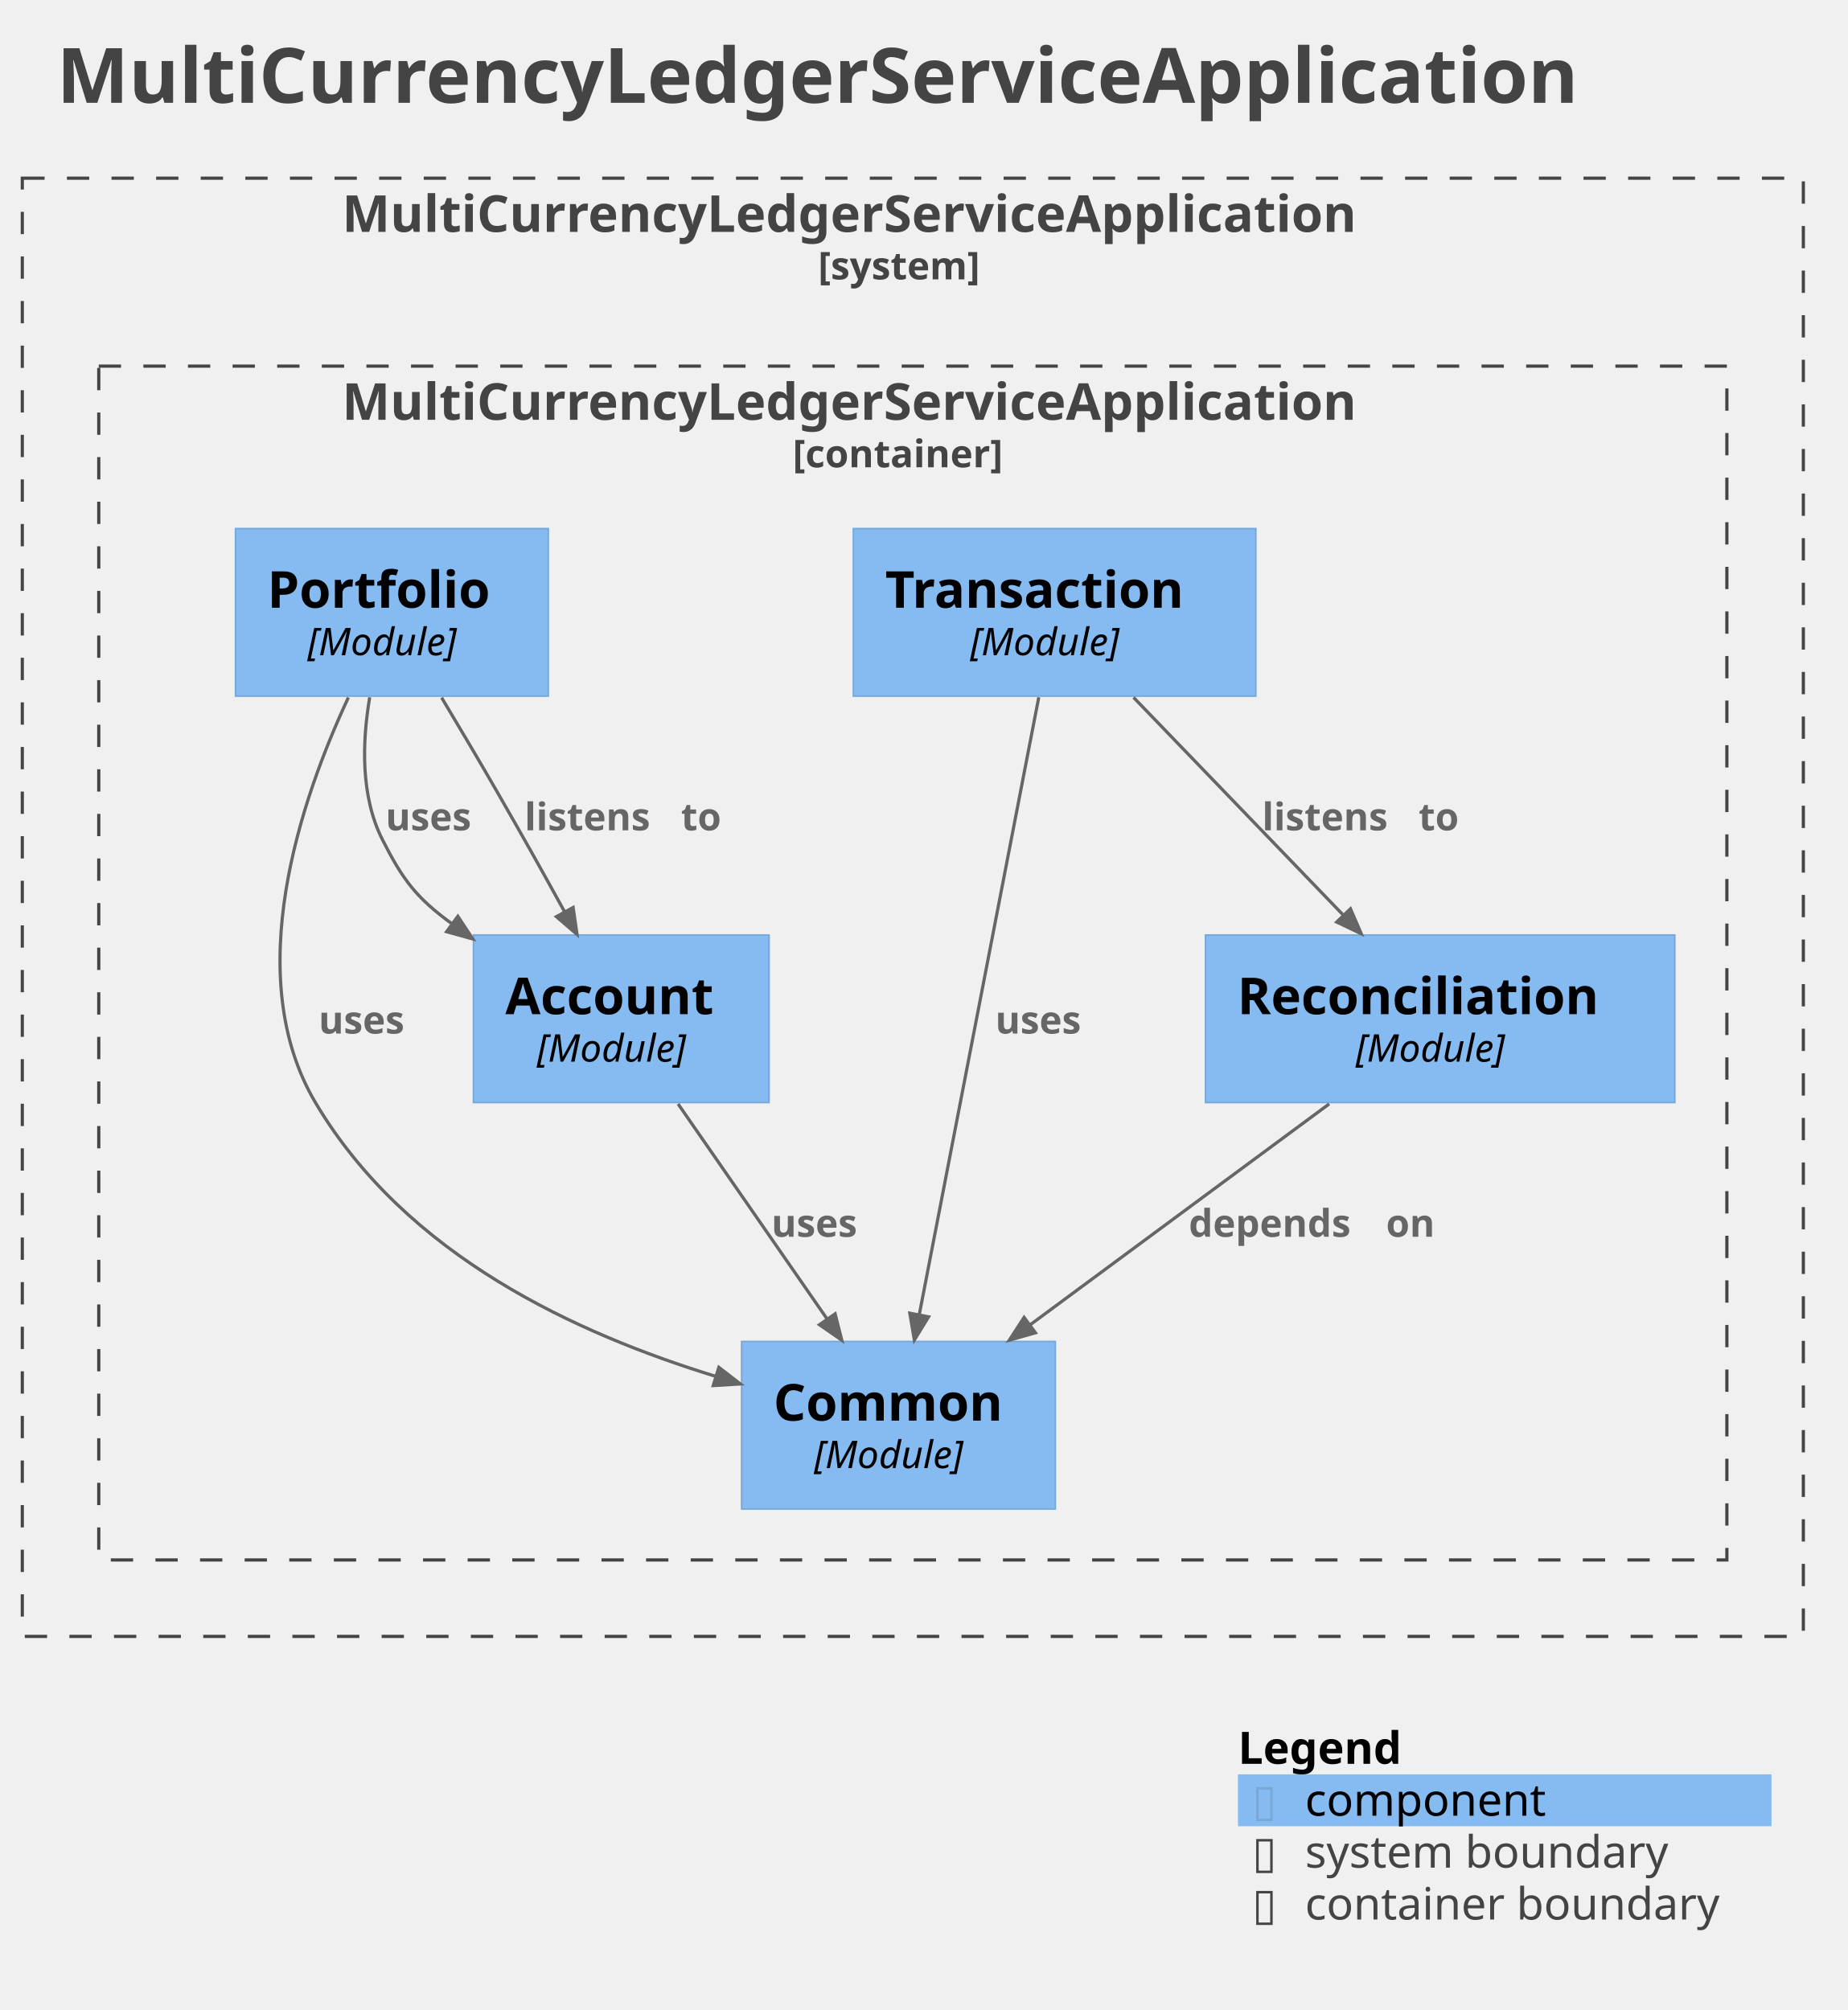
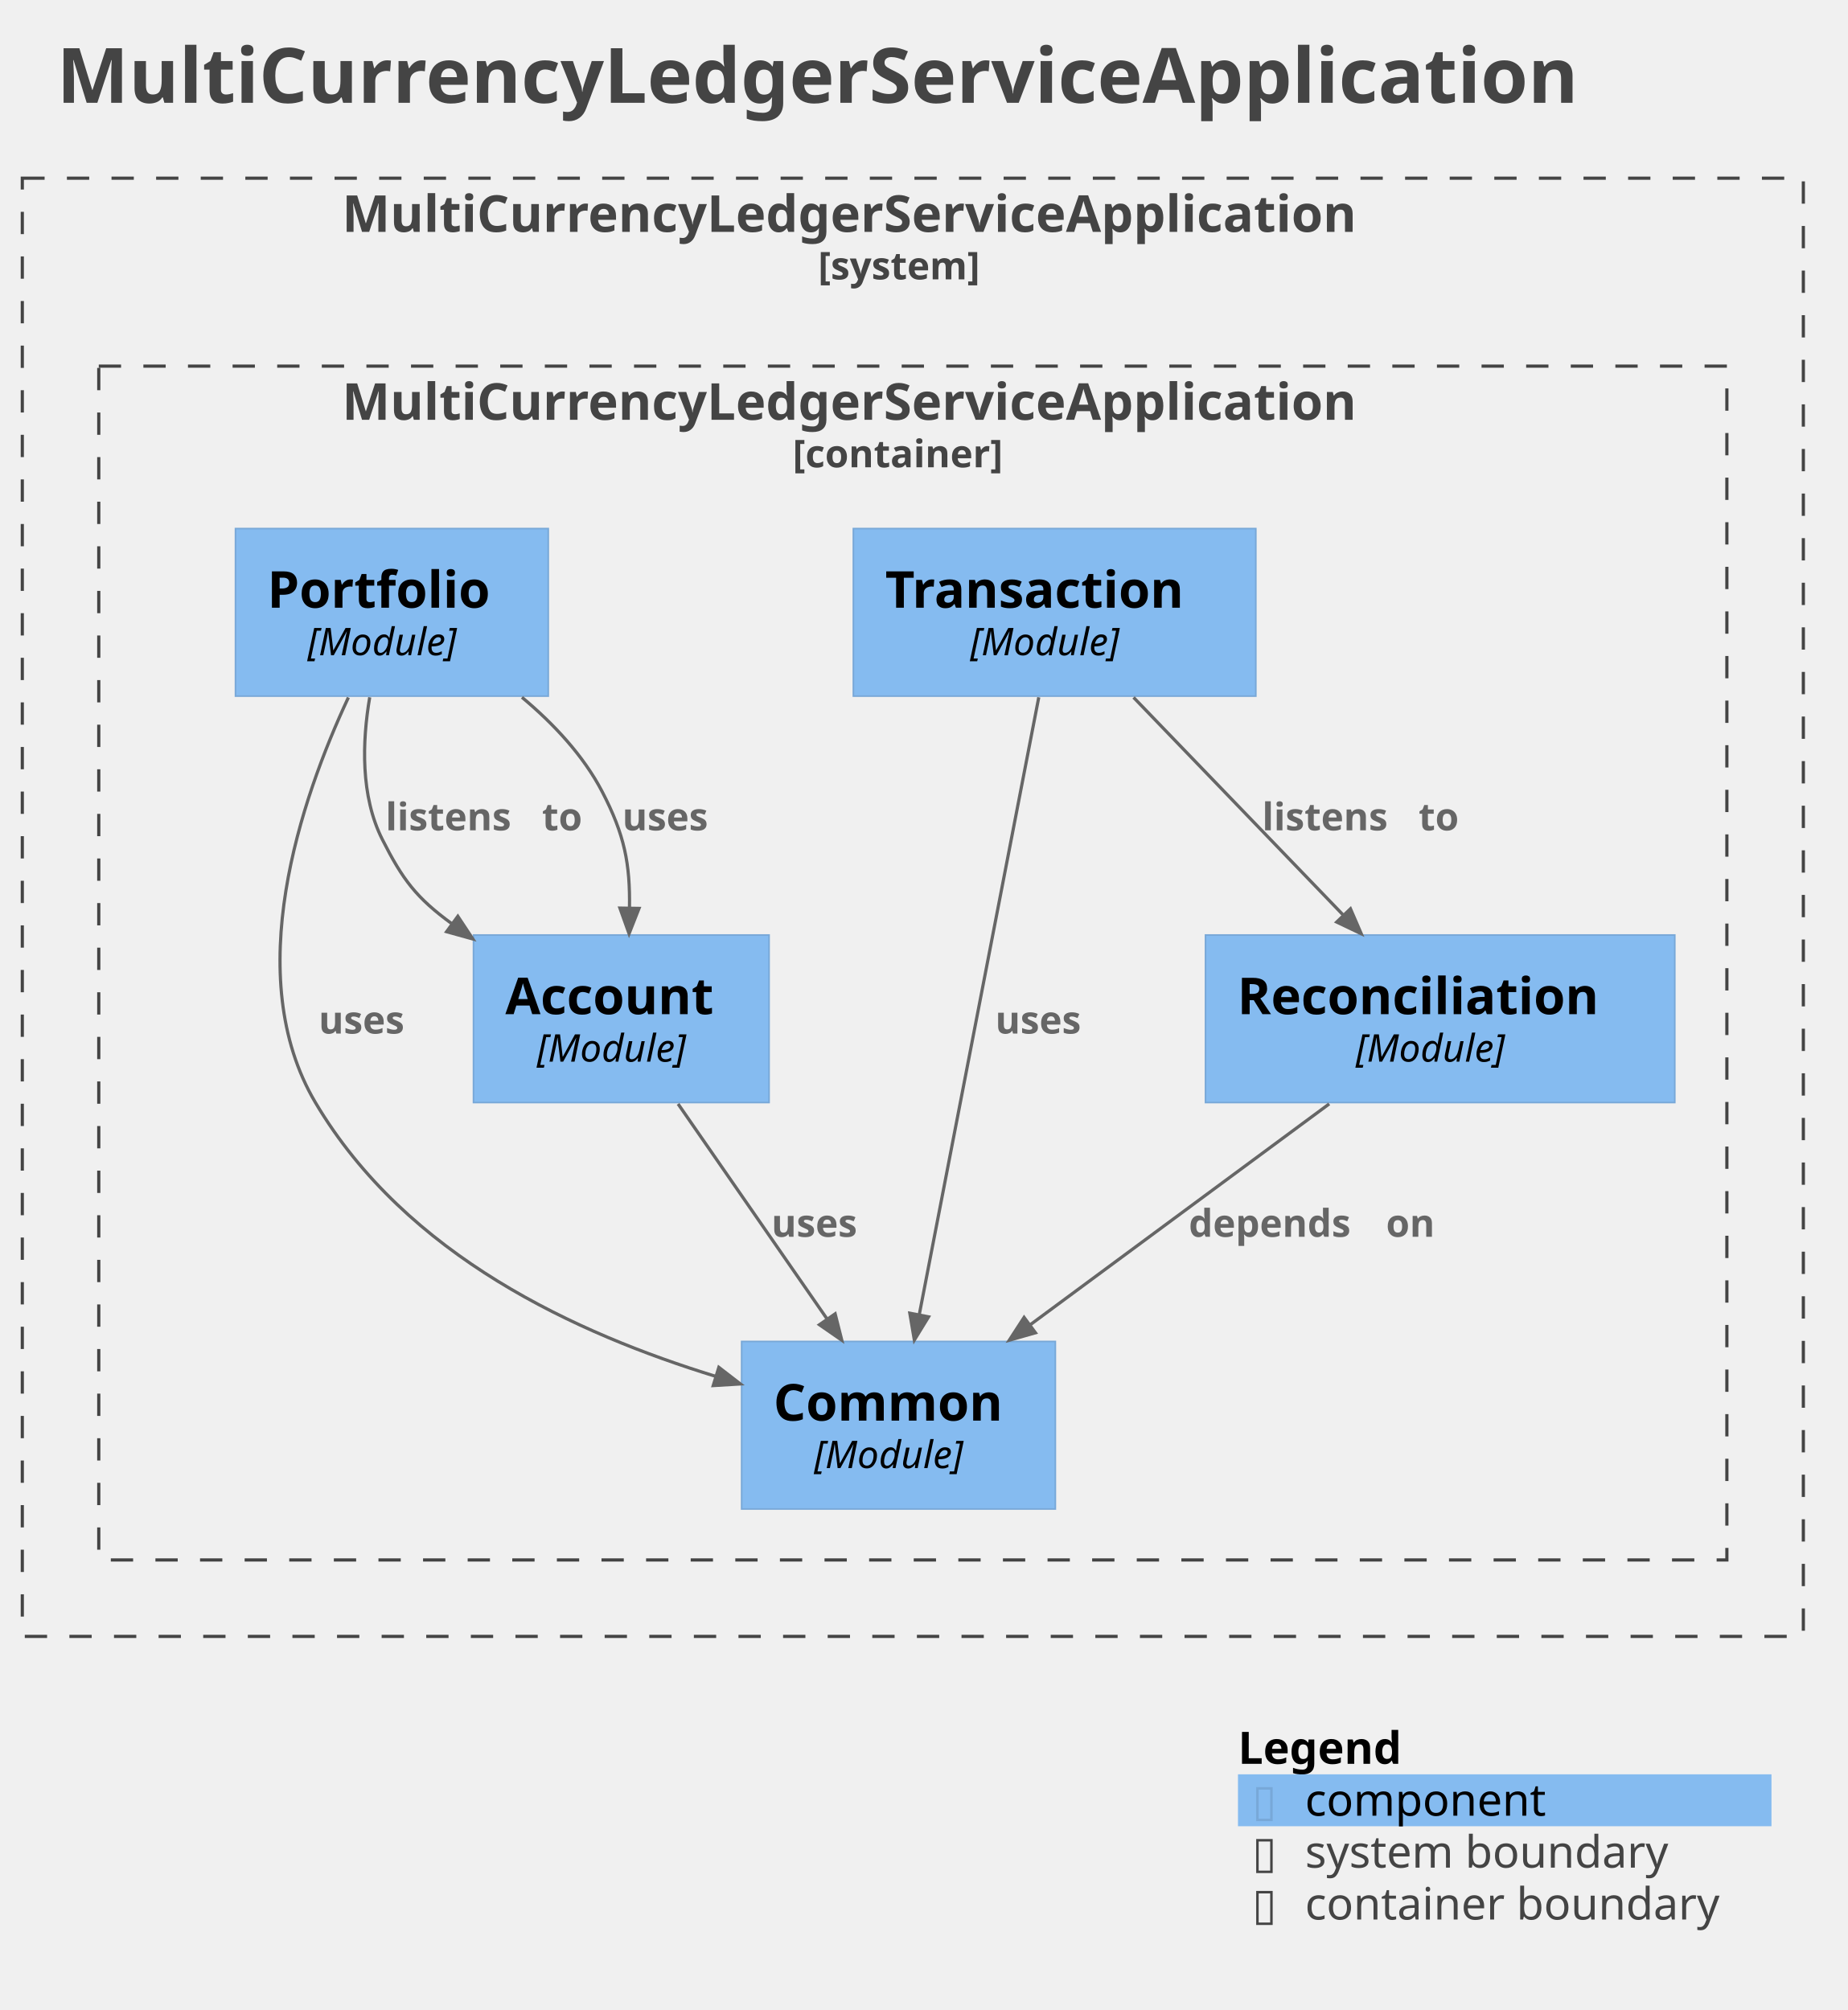
<svg xmlns="http://www.w3.org/2000/svg" contentStyleType="text/css" data-diagram-type="DESCRIPTION" height="631px" preserveAspectRatio="none" style="width:580px;height:631px;background:#FFFFFF;" version="1.1" viewBox="0 0 580 631" width="580px" zoomAndPan="magnify">
  <defs />
  <g>
    <g class="title" data-source-line="1">
      <text fill="#444444" font-family="sans-serif" font-size="24" font-weight="700" lengthAdjust="spacing" textLength="537.398" x="17.801" y="32.277">MultiCurrencyLedgerServiceApplication</text>
    </g>
    <g class="cluster" data-qualified-name="MultiCurrencyLedgerServiceApplication_boundary" data-source-line="1666" id="ent0001">
      <rect fill="none" height="457.78" style="stroke:#444444;stroke-width:1;stroke-dasharray:7,7;" width="559" x="7" y="55.938" />
      <text fill="#444444" font-family="sans-serif" font-size="16" font-weight="700" lengthAdjust="spacing" textLength="358.266" x="107.367" y="72.789">MultiCurrencyLedgerServiceApplication</text>
      <text fill="#444444" font-family="sans-serif" font-size="12" font-weight="700" lengthAdjust="spacing" textLength="59.455" x="256.772" y="87.701">[system]</text>
    </g>
    <g class="cluster" data-qualified-name="MultiCurrencyLedgerServiceApplication_boundary.MultiCurrencyLedgerServiceApplication.MultiCurrencyLedgerServiceApplication_boundary" data-source-line="1666" id="ent0002">
      <rect fill="none" height="374.78" style="stroke:#444444;stroke-width:1;stroke-dasharray:7,7;" width="511" x="31" y="114.938" />
      <text fill="#444444" font-family="sans-serif" font-size="16" font-weight="700" lengthAdjust="spacing" textLength="358.266" x="107.367" y="131.789">MultiCurrencyLedgerServiceApplication</text>
      <text fill="#444444" font-family="sans-serif" font-size="12" font-weight="700" lengthAdjust="spacing" textLength="75.416" x="248.792" y="146.701">[container]</text>
    </g>
    <g class="entity" data-qualified-name="MultiCurrencyLedgerServiceApplication_boundary.MultiCurrencyLedgerServiceApplication.MultiCurrencyLedgerServiceApplication_boundary.MultiCurrencyLedgerServiceApplication.MultiCurrencyLedgerServiceApplication.Common" data-source-line="78" id="ent0003">
      <rect fill="#85BBF0" height="52.594" style="stroke:#78A8D8;stroke-width:0.5;" width="98.461" x="232.77" y="421.127" />
      <text fill="#000000" font-family="sans-serif" font-size="16" font-weight="700" lengthAdjust="spacing" textLength="78.461" x="242.77" y="445.979">Common</text>
      <text fill="#000000" font-family="sans-serif" font-size="12" font-style="italic" lengthAdjust="spacing" textLength="52.998" x="255.501" y="460.891">[Module]</text>
    </g>
    <g class="entity" data-qualified-name="MultiCurrencyLedgerServiceApplication_boundary.MultiCurrencyLedgerServiceApplication.MultiCurrencyLedgerServiceApplication_boundary.MultiCurrencyLedgerServiceApplication.MultiCurrencyLedgerServiceApplication.Account" data-source-line="78" id="ent0004">
      <rect fill="#85BBF0" height="52.594" style="stroke:#78A8D8;stroke-width:0.5;" width="92.773" x="148.61" y="293.527" />
      <text fill="#000000" font-family="sans-serif" font-size="16" font-weight="700" lengthAdjust="spacing" textLength="72.773" x="158.61" y="318.379">Account</text>
      <text fill="#000000" font-family="sans-serif" font-size="12" font-style="italic" lengthAdjust="spacing" textLength="52.998" x="168.498" y="333.291">[Module]</text>
    </g>
    <g class="entity" data-qualified-name="MultiCurrencyLedgerServiceApplication_boundary.MultiCurrencyLedgerServiceApplication.MultiCurrencyLedgerServiceApplication_boundary.MultiCurrencyLedgerServiceApplication.MultiCurrencyLedgerServiceApplication.Reconciliation" data-source-line="78" id="ent0005">
      <rect fill="#85BBF0" height="52.594" style="stroke:#78A8D8;stroke-width:0.5;" width="147.289" x="378.36" y="293.527" />
      <text fill="#000000" font-family="sans-serif" font-size="16" font-weight="700" lengthAdjust="spacing" textLength="127.289" x="388.36" y="318.379">Reconciliation</text>
      <text fill="#000000" font-family="sans-serif" font-size="12" font-style="italic" lengthAdjust="spacing" textLength="52.998" x="425.505" y="333.291">[Module]</text>
    </g>
    <g class="entity" data-qualified-name="MultiCurrencyLedgerServiceApplication_boundary.MultiCurrencyLedgerServiceApplication.MultiCurrencyLedgerServiceApplication_boundary.MultiCurrencyLedgerServiceApplication.MultiCurrencyLedgerServiceApplication.Portfolio" data-source-line="78" id="ent0006">
      <rect fill="#85BBF0" height="52.594" style="stroke:#78A8D8;stroke-width:0.5;" width="98.172" x="73.91" y="165.938" />
      <text fill="#000000" font-family="sans-serif" font-size="16" font-weight="700" lengthAdjust="spacing" textLength="78.172" x="83.91" y="190.789">Portfolio</text>
      <text fill="#000000" font-family="sans-serif" font-size="12" font-style="italic" lengthAdjust="spacing" textLength="52.998" x="96.497" y="205.701">[Module]</text>
    </g>
    <g class="entity" data-qualified-name="MultiCurrencyLedgerServiceApplication_boundary.MultiCurrencyLedgerServiceApplication.MultiCurrencyLedgerServiceApplication_boundary.MultiCurrencyLedgerServiceApplication.MultiCurrencyLedgerServiceApplication.Transaction" data-source-line="78" id="ent0007">
      <rect fill="#85BBF0" height="52.594" style="stroke:#78A8D8;stroke-width:0.5;" width="126.312" x="267.84" y="165.938" />
      <text fill="#000000" font-family="sans-serif" font-size="16" font-weight="700" lengthAdjust="spacing" textLength="106.312" x="277.84" y="190.789">Transaction</text>
      <text fill="#000000" font-family="sans-serif" font-size="12" font-style="italic" lengthAdjust="spacing" textLength="52.998" x="304.497" y="205.701">[Module]</text>
    </g>
-     <g class="link" data-entity-1="ent0006" data-entity-2="ent0003" data-link-type="dependency" data-source-line="1779" id="lnk8">
+     <g class="link" data-entity-1="ent0007" data-entity-2="ent0003" data-link-type="dependency" data-source-line="1779" id="lnk8">
+       <path d="M326.03,218.907 C316.64,267.428 297.9,364.253 288.5,412.823" fill="none" id="MultiCurrencyLedgerServiceApplication.MultiCurrencyLedgerServiceApplication.Transaction-to-MultiCurrencyLedgerServiceApplication.MultiCurrencyLedgerServiceApplication.Common" style="stroke:#666666;stroke-width:1;" />
+       <polygon fill="#666666" points="286.98,420.678,291.445,413.393,285.555,412.253,286.98,420.678" style="stroke:#666666;stroke-width:1;stroke-linejoin:miter;stroke-miterlimit:10;" />
+       <text fill="#666666" font-family="sans-serif" font-size="12" font-weight="700" lengthAdjust="spacing" textLength="30.967" x="312.37" y="324.466">uses</text>
+     </g>
+     <g class="link" data-entity-1="ent0004" data-entity-2="ent0003" data-link-type="dependency" data-source-line="1779" id="lnk9">
+       <path d="M212.82,346.548 C227.83,368.217 244.643,392.502 259.653,414.162" fill="none" id="MultiCurrencyLedgerServiceApplication.MultiCurrencyLedgerServiceApplication.Account-to-MultiCurrencyLedgerServiceApplication.MultiCurrencyLedgerServiceApplication.Common" style="stroke:#666666;stroke-width:1;" />
+       <polygon fill="#666666" points="264.21,420.738,262.119,412.453,257.188,415.871,264.21,420.738" style="stroke:#666666;stroke-width:1;stroke-linejoin:miter;stroke-miterlimit:10;" />
+       <text fill="#666666" font-family="sans-serif" font-size="12" font-weight="700" lengthAdjust="spacing" textLength="30.967" x="242.11" y="388.266">uses</text>
+     </g>
+     <g class="link" data-entity-1="ent0006" data-entity-2="ent0004" data-link-type="dependency" data-source-line="1779" id="lnk10">
+       <path d="M116.04,218.907 C113.67,232.817 113.12,249.898 120,263.527 C126.35,276.087 130.572,281.799 141.932,290.069" fill="none" id="MultiCurrencyLedgerServiceApplication.MultiCurrencyLedgerServiceApplication.Portfolio-to-MultiCurrencyLedgerServiceApplication.MultiCurrencyLedgerServiceApplication.Account" style="stroke:#666666;stroke-width:1;" />
+       <polygon fill="#666666" points="148.4,294.777,143.698,287.644,140.167,292.495,148.4,294.777" style="stroke:#666666;stroke-width:1;stroke-linejoin:miter;stroke-miterlimit:10;" />
+       <text fill="#666666" font-family="sans-serif" font-size="12" font-weight="700" lengthAdjust="spacing" textLength="44.93" x="121" y="260.666">listens</text>
+       <text fill="#666666" font-family="sans-serif" font-size="12" font-weight="700" lengthAdjust="spacing" textLength="4.178" x="165.93" y="260.666"> </text>
+       <text fill="#666666" font-family="sans-serif" font-size="12" font-weight="700" lengthAdjust="spacing" textLength="13.98" x="170.107" y="260.666">to</text>
+     </g>
+     <g class="link" data-entity-1="ent0006" data-entity-2="ent0004" data-link-type="dependency" data-source-line="1779" id="lnk12">
+       <path d="M163.82,218.907 C173.68,227.137 183.07,237.127 189,248.528 C196.06,262.118 197.786,271.199 197.566,285.118" fill="none" id="MultiCurrencyLedgerServiceApplication.MultiCurrencyLedgerServiceApplication.Portfolio-to-MultiCurrencyLedgerServiceApplication.MultiCurrencyLedgerServiceApplication.Account-1" style="stroke:#666666;stroke-width:1;" />
+       <polygon fill="#666666" points="197.44,293.118,200.566,285.166,194.567,285.071,197.44,293.118" style="stroke:#666666;stroke-width:1;stroke-linejoin:miter;stroke-miterlimit:10;" />
+       <text fill="#666666" font-family="sans-serif" font-size="12" font-weight="700" lengthAdjust="spacing" textLength="30.967" x="195.31" y="260.666">uses</text>
+     </g>
+     <g class="link" data-entity-1="ent0006" data-entity-2="ent0003" data-link-type="dependency" data-source-line="1779" id="lnk11">
      <path d="M109.34,218.968 C94.38,251.007 75.45,306.358 99,346.127 C127.62,394.438 181.024,418.665 224.734,432.115" fill="none" id="MultiCurrencyLedgerServiceApplication.MultiCurrencyLedgerServiceApplication.Portfolio-to-MultiCurrencyLedgerServiceApplication.MultiCurrencyLedgerServiceApplication.Common" style="stroke:#666666;stroke-width:1;" />
      <polygon fill="#666666" points="232.38,434.467,225.616,429.247,223.851,434.982,232.38,434.467" style="stroke:#666666;stroke-width:1;stroke-linejoin:miter;stroke-miterlimit:10;" />
      <text fill="#666666" font-family="sans-serif" font-size="12" font-weight="700" lengthAdjust="spacing" textLength="30.967" x="100" y="324.466">uses</text>
    </g>
-     <g class="link" data-entity-1="ent0006" data-entity-2="ent0004" data-link-type="dependency" data-source-line="1779" id="lnk9">
-       <path d="M116.04,218.907 C113.67,232.817 113.12,249.898 120,263.527 C126.35,276.087 130.572,281.799 141.932,290.069" fill="none" id="MultiCurrencyLedgerServiceApplication.MultiCurrencyLedgerServiceApplication.Portfolio-to-MultiCurrencyLedgerServiceApplication.MultiCurrencyLedgerServiceApplication.Account" style="stroke:#666666;stroke-width:1;" />
-       <polygon fill="#666666" points="148.4,294.777,143.698,287.644,140.167,292.495,148.4,294.777" style="stroke:#666666;stroke-width:1;stroke-linejoin:miter;stroke-miterlimit:10;" />
-       <text fill="#666666" font-family="sans-serif" font-size="12" font-weight="700" lengthAdjust="spacing" textLength="30.967" x="121" y="260.666">uses</text>
-     </g>
-     <g class="link" data-entity-1="ent0006" data-entity-2="ent0004" data-link-type="dependency" data-source-line="1779" id="lnk14">
-       <path d="M138.61,219.018 C144.17,228.287 150.42,238.838 156,248.528 C164.49,263.288 169.897,272.937 177.256,286.327" fill="none" id="MultiCurrencyLedgerServiceApplication.MultiCurrencyLedgerServiceApplication.Portfolio-to-MultiCurrencyLedgerServiceApplication.MultiCurrencyLedgerServiceApplication.Account-1" style="stroke:#666666;stroke-width:1;" />
-       <polygon fill="#666666" points="181.11,293.337,179.886,284.882,174.627,287.772,181.11,293.337" style="stroke:#666666;stroke-width:1;stroke-linejoin:miter;stroke-miterlimit:10;" />
-       <text fill="#666666" font-family="sans-serif" font-size="12" font-weight="700" lengthAdjust="spacing" textLength="44.93" x="164.62" y="260.666">listens</text>
-       <text fill="#666666" font-family="sans-serif" font-size="12" font-weight="700" lengthAdjust="spacing" textLength="4.178" x="209.55" y="260.666"> </text>
-       <text fill="#666666" font-family="sans-serif" font-size="12" font-weight="700" lengthAdjust="spacing" textLength="13.98" x="213.727" y="260.666">to</text>
-     </g>
-     <g class="link" data-entity-1="ent0005" data-entity-2="ent0003" data-link-type="dependency" data-source-line="1779" id="lnk10">
+     <g class="link" data-entity-1="ent0005" data-entity-2="ent0003" data-link-type="dependency" data-source-line="1779" id="lnk13">
      <path d="M417.19,346.548 C387.85,368.217 352.525,394.324 323.205,415.984" fill="none" id="MultiCurrencyLedgerServiceApplication.MultiCurrencyLedgerServiceApplication.Reconciliation-to-MultiCurrencyLedgerServiceApplication.MultiCurrencyLedgerServiceApplication.Common" style="stroke:#666666;stroke-width:1;" />
      <polygon fill="#666666" points="316.77,420.738,324.987,418.397,321.422,413.571,316.77,420.738" style="stroke:#666666;stroke-width:1;stroke-linejoin:miter;stroke-miterlimit:10;" />
      <text fill="#666666" font-family="sans-serif" font-size="12" font-weight="700" lengthAdjust="spacing" textLength="57.732" x="373.1" y="388.266">depends</text>
      <text fill="#666666" font-family="sans-serif" font-size="12" font-weight="700" lengthAdjust="spacing" textLength="4.178" x="430.832" y="388.266"> </text>
      <text fill="#666666" font-family="sans-serif" font-size="12" font-weight="700" lengthAdjust="spacing" textLength="16.787" x="435.01" y="388.266">on</text>
    </g>
-     <g class="link" data-entity-1="ent0007" data-entity-2="ent0005" data-link-type="dependency" data-source-line="1779" id="lnk11">
+     <g class="link" data-entity-1="ent0007" data-entity-2="ent0005" data-link-type="dependency" data-source-line="1779" id="lnk14">
      <path d="M355.78,218.947 C376.66,240.627 400.829,265.717 421.699,287.377" fill="none" id="MultiCurrencyLedgerServiceApplication.MultiCurrencyLedgerServiceApplication.Transaction-to-MultiCurrencyLedgerServiceApplication.MultiCurrencyLedgerServiceApplication.Reconciliation" style="stroke:#666666;stroke-width:1;" />
      <polygon fill="#666666" points="427.25,293.137,423.86,285.295,419.539,289.458,427.25,293.137" style="stroke:#666666;stroke-width:1;stroke-linejoin:miter;stroke-miterlimit:10;" />
      <text fill="#666666" font-family="sans-serif" font-size="12" font-weight="700" lengthAdjust="spacing" textLength="44.93" x="396.13" y="260.666">listens</text>
      <text fill="#666666" font-family="sans-serif" font-size="12" font-weight="700" lengthAdjust="spacing" textLength="4.178" x="441.06" y="260.666"> </text>
      <text fill="#666666" font-family="sans-serif" font-size="12" font-weight="700" lengthAdjust="spacing" textLength="13.98" x="445.237" y="260.666">to</text>
-     </g>
-     <g class="link" data-entity-1="ent0007" data-entity-2="ent0003" data-link-type="dependency" data-source-line="1779" id="lnk12">
-       <path d="M326.03,218.907 C316.64,267.428 297.9,364.253 288.5,412.823" fill="none" id="MultiCurrencyLedgerServiceApplication.MultiCurrencyLedgerServiceApplication.Transaction-to-MultiCurrencyLedgerServiceApplication.MultiCurrencyLedgerServiceApplication.Common" style="stroke:#666666;stroke-width:1;" />
-       <polygon fill="#666666" points="286.98,420.678,291.445,413.393,285.555,412.253,286.98,420.678" style="stroke:#666666;stroke-width:1;stroke-linejoin:miter;stroke-miterlimit:10;" />
-       <text fill="#666666" font-family="sans-serif" font-size="12" font-weight="700" lengthAdjust="spacing" textLength="30.967" x="312.37" y="324.466">uses</text>
-     </g>
-     <g class="link" data-entity-1="ent0004" data-entity-2="ent0003" data-link-type="dependency" data-source-line="1779" id="lnk13">
-       <path d="M212.82,346.548 C227.83,368.217 244.643,392.502 259.653,414.162" fill="none" id="MultiCurrencyLedgerServiceApplication.MultiCurrencyLedgerServiceApplication.Account-to-MultiCurrencyLedgerServiceApplication.MultiCurrencyLedgerServiceApplication.Common" style="stroke:#666666;stroke-width:1;" />
-       <polygon fill="#666666" points="264.21,420.738,262.119,412.453,257.188,415.871,264.21,420.738" style="stroke:#666666;stroke-width:1;stroke-linejoin:miter;stroke-miterlimit:10;" />
-       <text fill="#666666" font-family="sans-serif" font-size="12" font-weight="700" lengthAdjust="spacing" textLength="30.967" x="242.11" y="388.266">uses</text>
    </g>
    <g class="legend" data-source-line="1576">
      <rect fill="none" height="16.297" style="stroke:none;stroke-width:1;" width="167.446" x="388.554" y="540.717" />
      <text fill="#000000" font-family="sans-serif" font-size="14" font-weight="700" lengthAdjust="spacing" textLength="57.921" x="388.554" y="553.713">Legend</text>
      <text fill="#FFFFFF" font-family="sans-serif" font-size="14" lengthAdjust="spacing" textLength="4.45" x="451.349" y="553.713"> </text>
      <rect fill="#85BBF0" height="16.297" style="stroke:none;stroke-width:1;" width="167.446" x="388.554" y="557.014" />
      <text fill="#78A8D8" font-family="sans-serif" font-size="14" lengthAdjust="spacing" textLength="7.704" x="393.004" y="570.01">▯</text>
      <text fill="#FFFFFF" font-family="sans-serif" font-size="14" lengthAdjust="spacing" textLength="4.45" x="400.708" y="570.01"> </text>
      <text fill="#000000" font-family="sans-serif" font-size="14" lengthAdjust="spacing" textLength="79.201" x="409.608" y="570.01">component</text>
      <text fill="#FFFFFF" font-family="sans-serif" font-size="14" lengthAdjust="spacing" textLength="4.45" x="493.26" y="570.01"> </text>
      <rect fill="none" height="16.297" style="stroke:none;stroke-width:1;" width="167.446" x="388.554" y="573.311" />
      <text fill="#444444" font-family="sans-serif" font-size="14" lengthAdjust="spacing" textLength="7.704" x="393.004" y="586.306">▯</text>
      <text fill="#FFFFFF" font-family="sans-serif" font-size="14" lengthAdjust="spacing" textLength="4.45" x="400.708" y="586.306"> </text>
      <text fill="#444444" font-family="sans-serif" font-size="14" lengthAdjust="spacing" textLength="121.769" x="409.608" y="586.306">system boundary</text>
      <text fill="#FFFFFF" font-family="sans-serif" font-size="14" lengthAdjust="spacing" textLength="4.45" x="535.827" y="586.306"> </text>
      <rect fill="none" height="16.297" style="stroke:none;stroke-width:1;" width="167.446" x="388.554" y="589.608" />
      <text fill="#444444" font-family="sans-serif" font-size="14" lengthAdjust="spacing" textLength="7.704" x="393.004" y="602.603">▯</text>
      <text fill="#FFFFFF" font-family="sans-serif" font-size="14" lengthAdjust="spacing" textLength="4.45" x="400.708" y="602.603"> </text>
      <text fill="#444444" font-family="sans-serif" font-size="14" lengthAdjust="spacing" textLength="137.491" x="409.608" y="602.603">container boundary</text>
      <text fill="#FFFFFF" font-family="sans-serif" font-size="14" lengthAdjust="spacing" textLength="4.45" x="551.55" y="602.603"> </text>
      <line style="stroke:none;stroke-width:1;" x1="388.554" x2="556" y1="540.717" y2="540.717" />
      <line style="stroke:none;stroke-width:1;" x1="388.554" x2="556" y1="557.014" y2="557.014" />
      <line style="stroke:none;stroke-width:1;" x1="388.554" x2="556" y1="573.311" y2="573.311" />
      <line style="stroke:none;stroke-width:1;" x1="388.554" x2="556" y1="589.608" y2="589.608" />
      <line style="stroke:none;stroke-width:1;" x1="388.554" x2="556" y1="605.905" y2="605.905" />
      <line style="stroke:none;stroke-width:1;" x1="388.554" x2="388.554" y1="540.717" y2="605.905" />
      <line style="stroke:none;stroke-width:1;" x1="556" x2="556" y1="540.717" y2="605.905" />
    </g>
  </g>
</svg>
